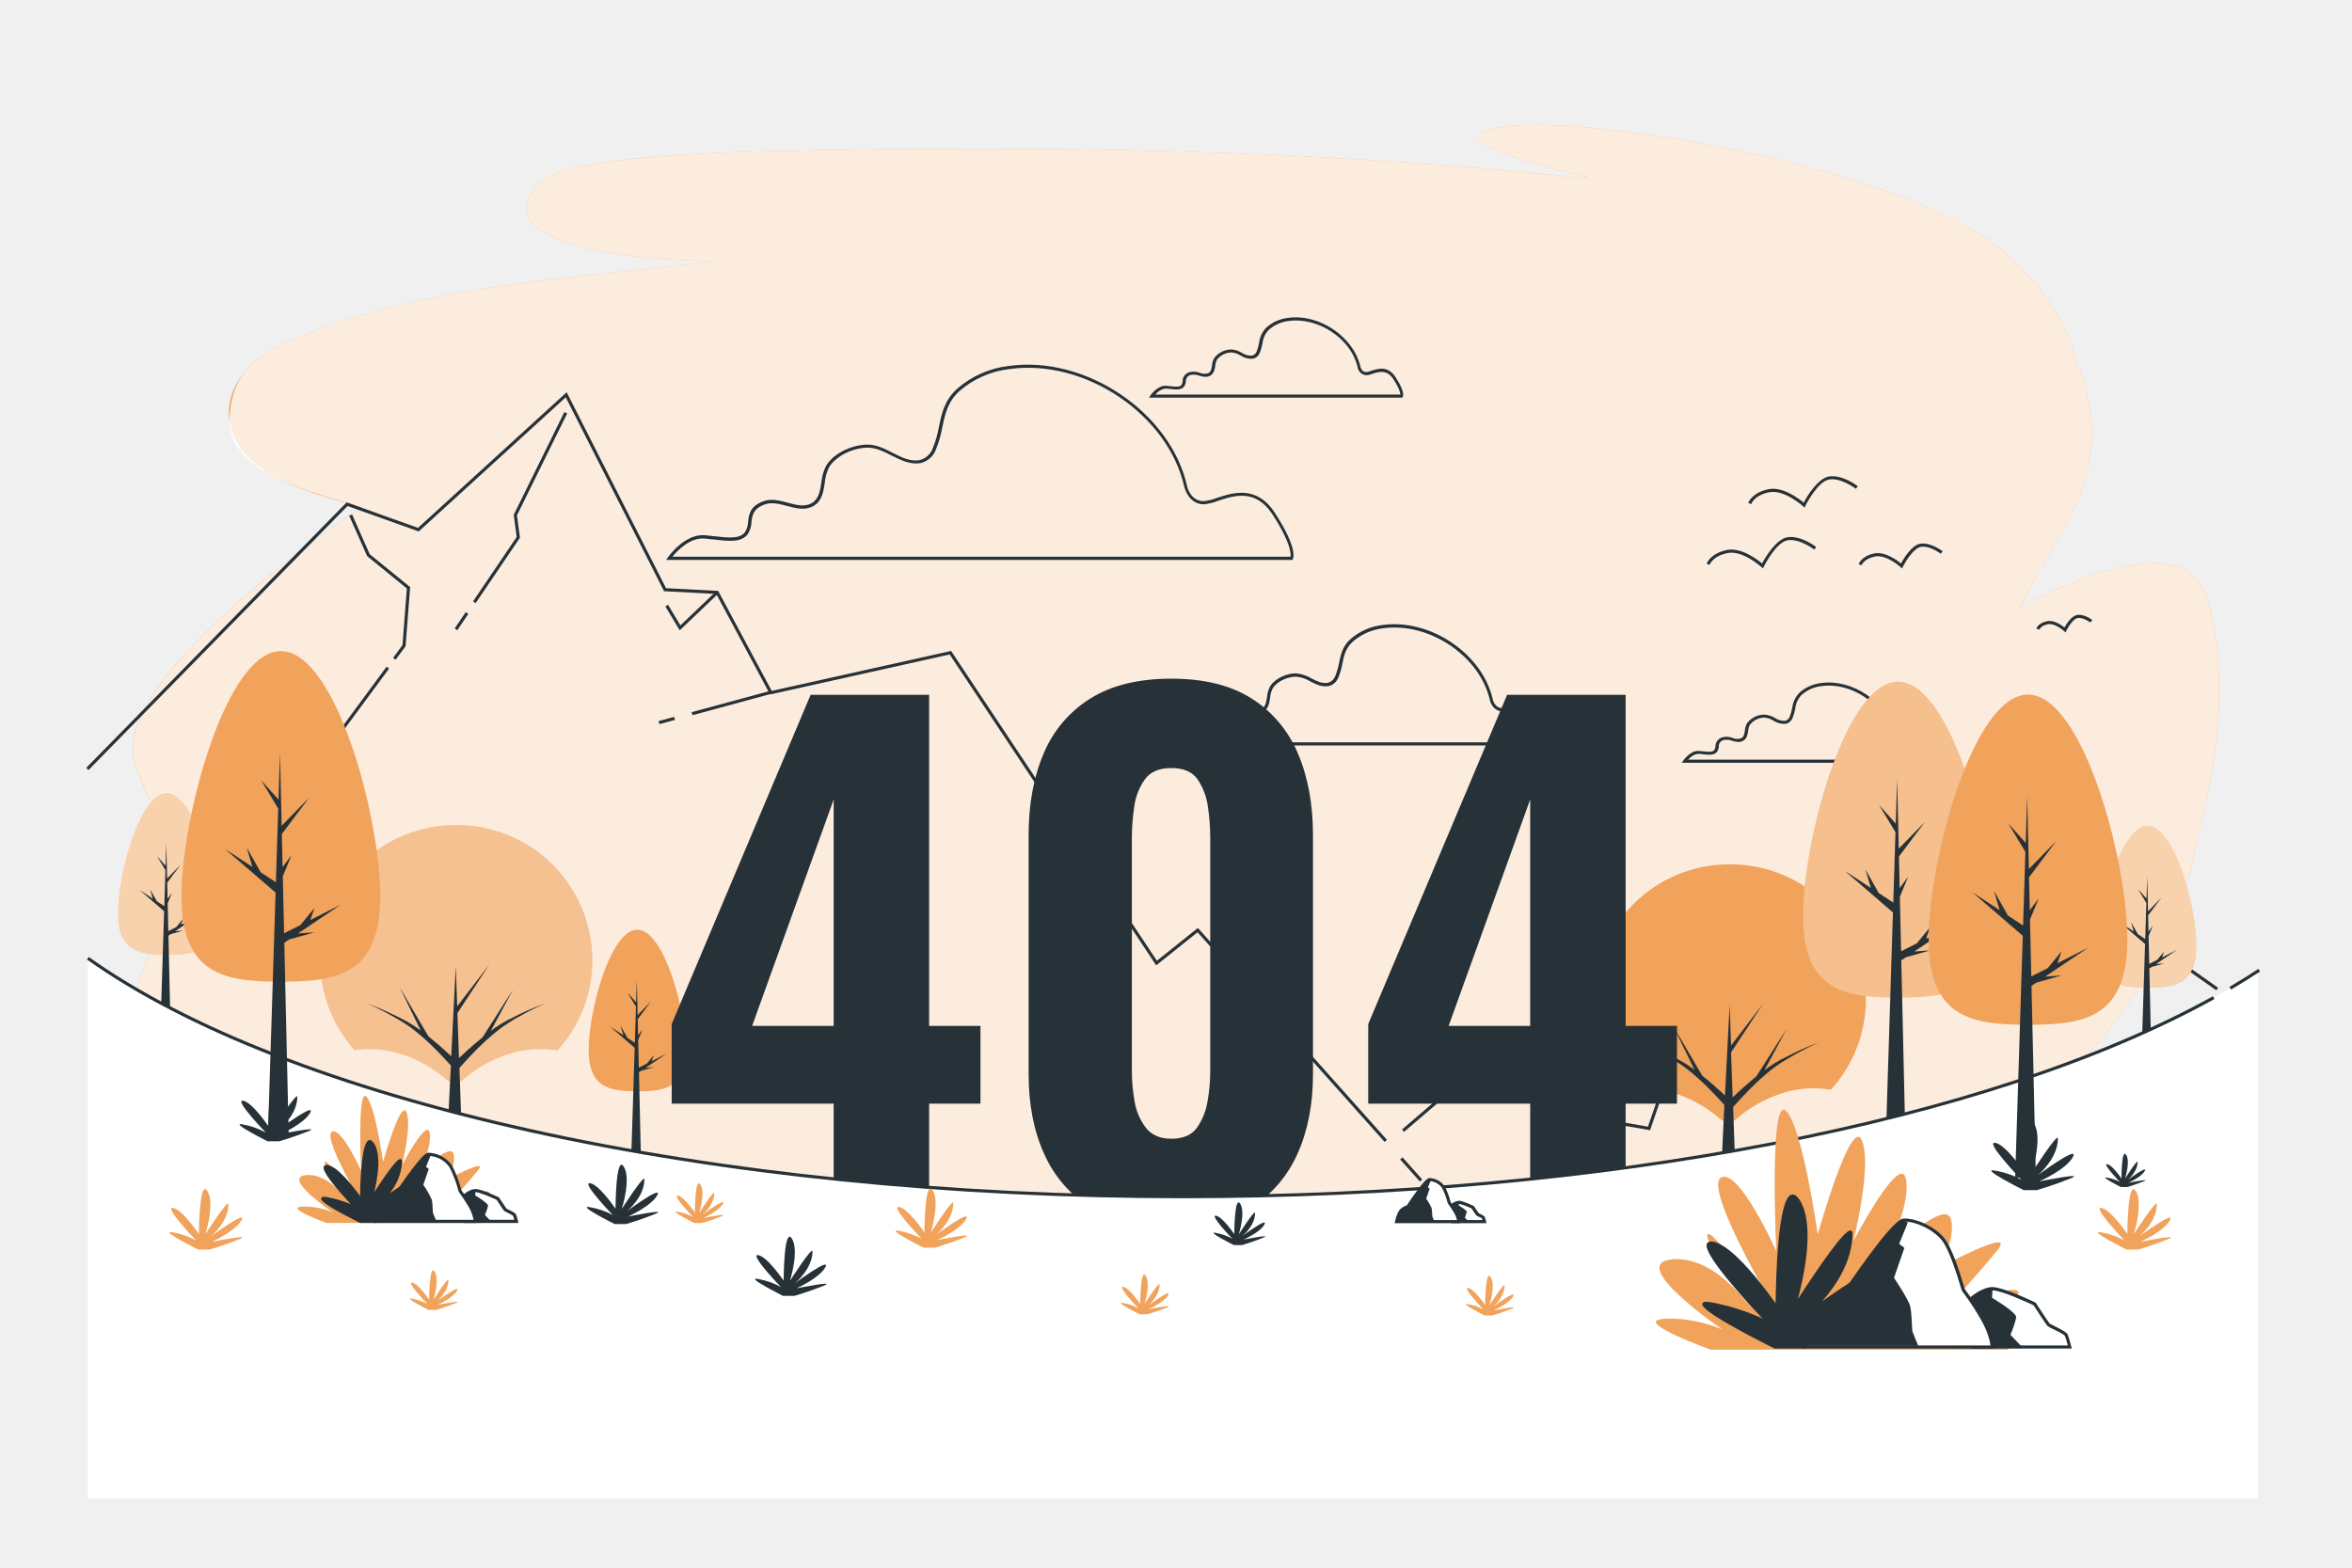
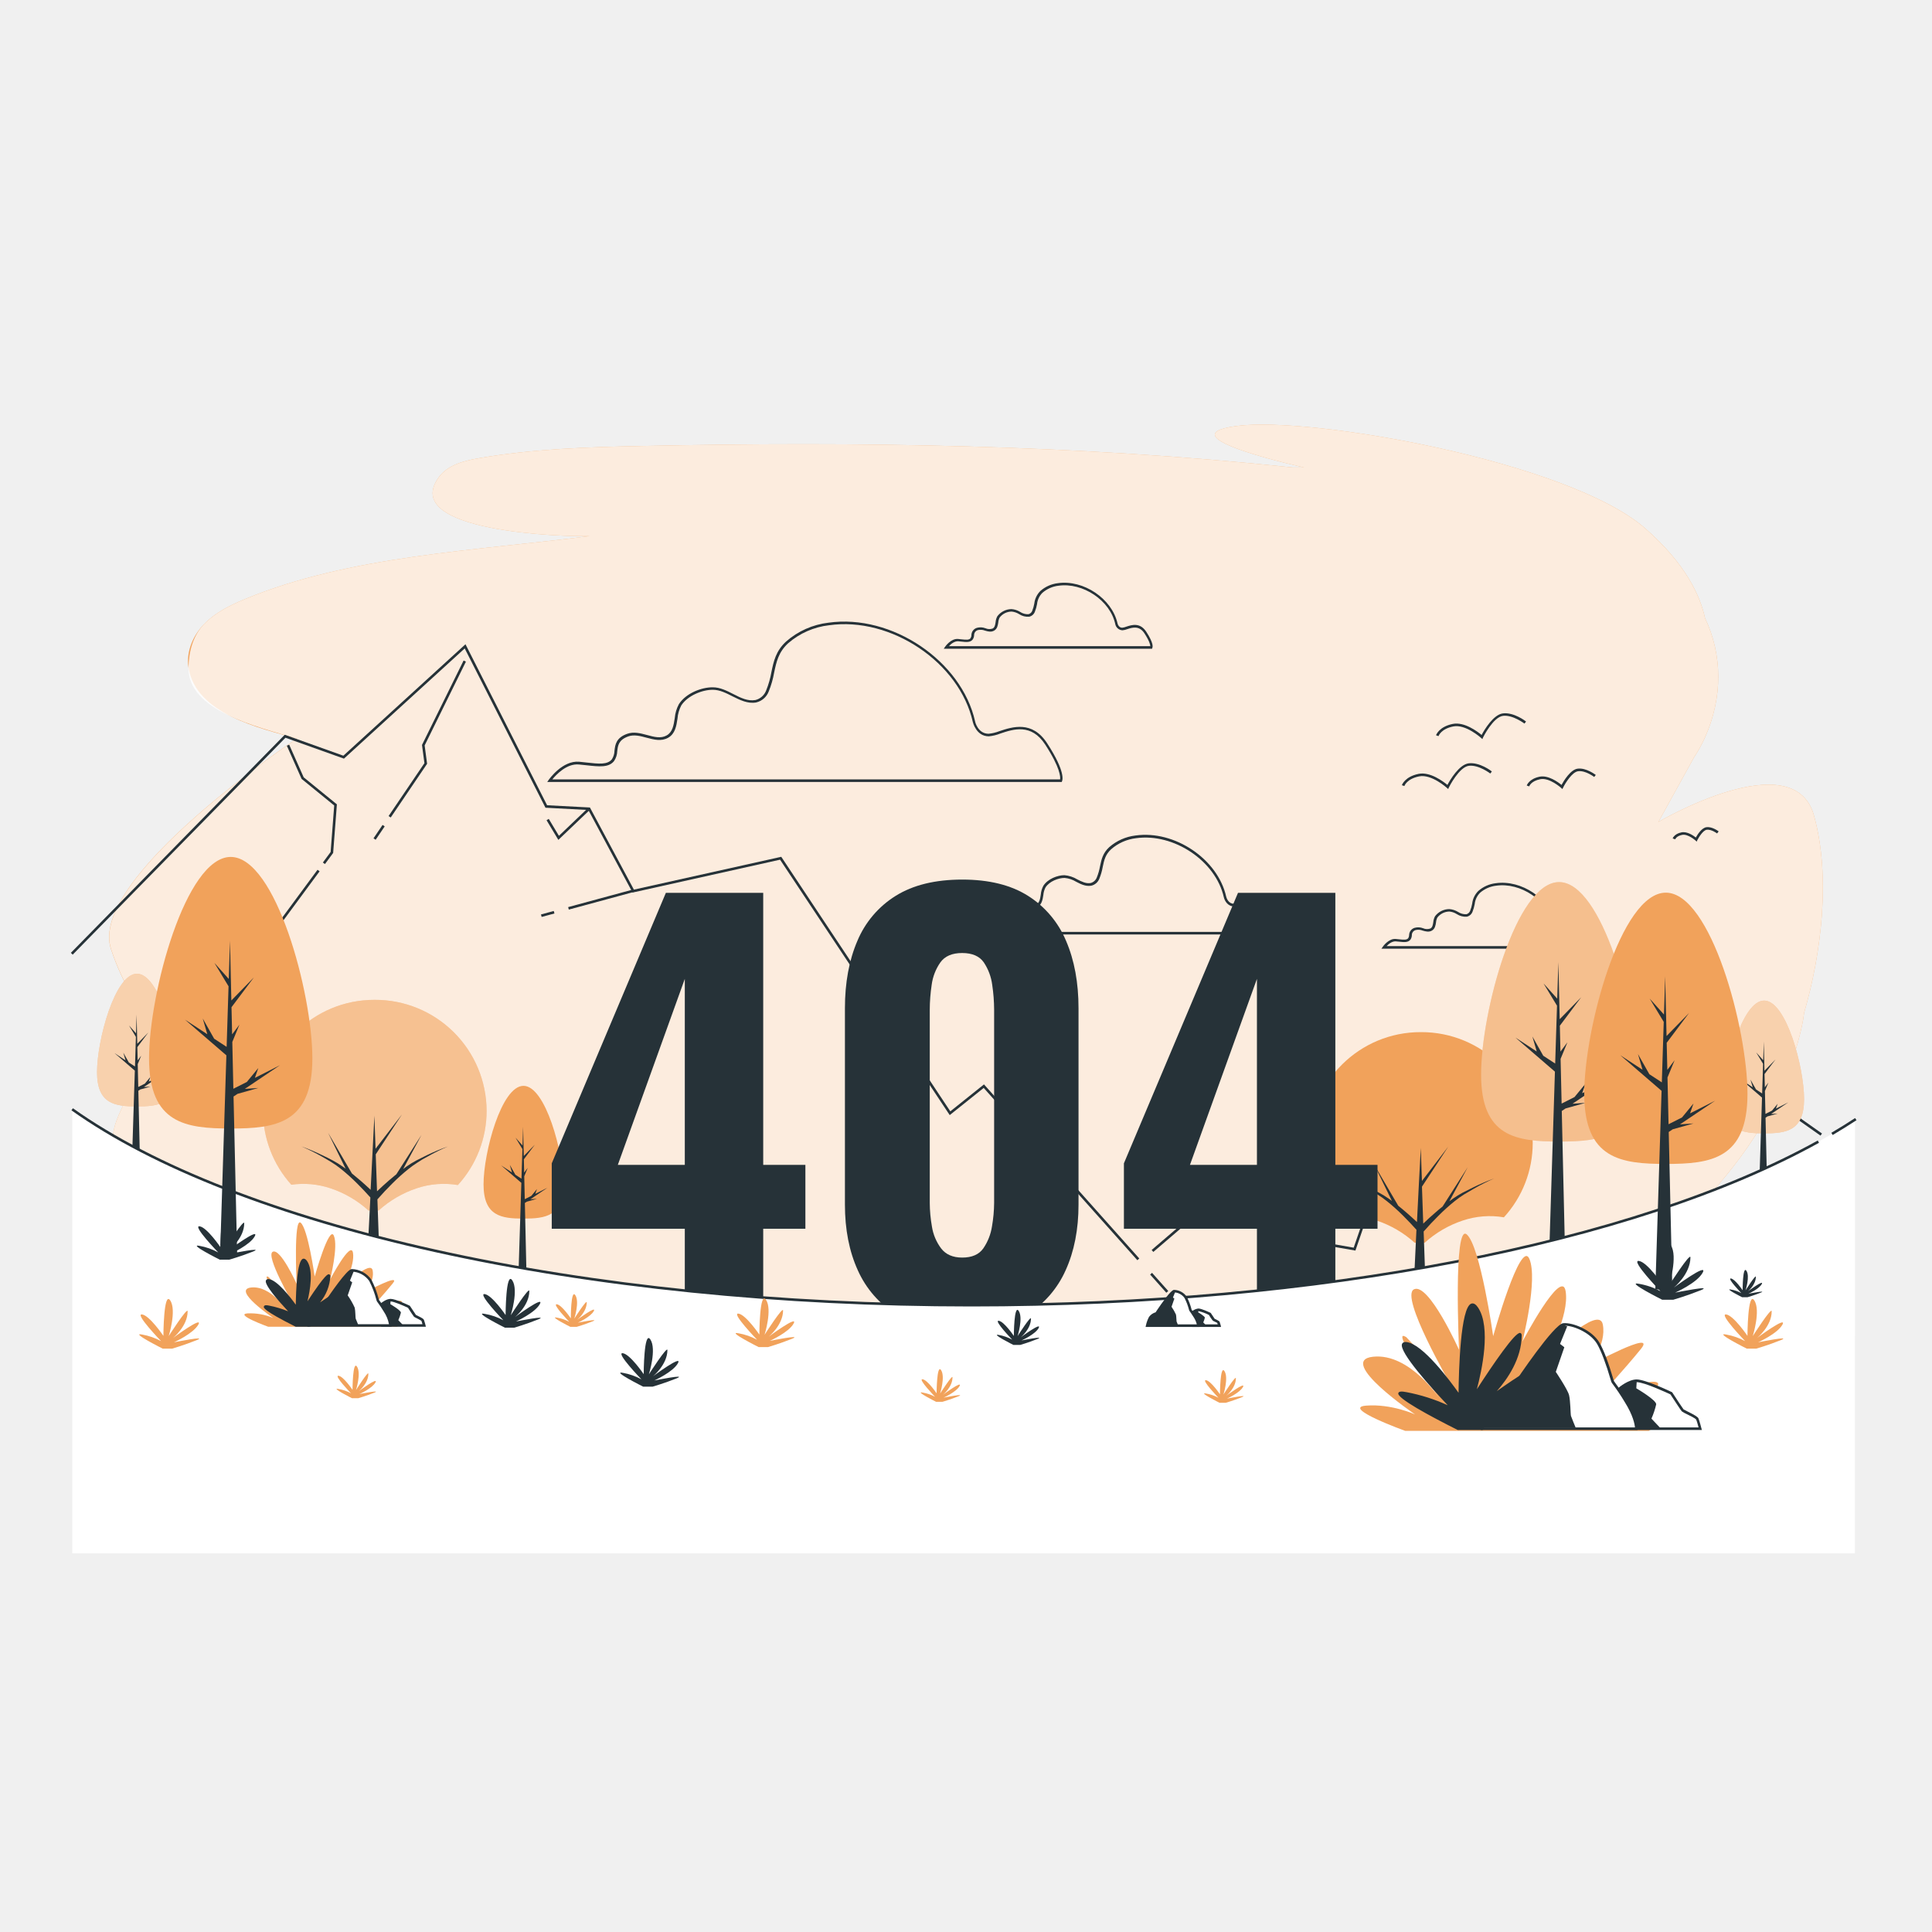
- <svg xmlns="http://www.w3.org/2000/svg" viewBox="0 0 750 500">
+ <svg xmlns="http://www.w3.org/2000/svg" viewBox="0 0 750 500" width="100" height="100">
  <g id="freepik--background-simple--inject-4">
    <path d="M704.18,191.6c-7.88-28.38-60.41,2.49-60.41,2.49l13.75-24.94a55.07,55.07,0,0,0,4.35-7.89c6.91-15.44,6.82-32,0-46.34C660,106.19,654.25,93.71,638.52,80,608.75,54.15,508.94,36.45,480,40.38s26.27,16.09,26.27,16.09l-4.37,0c-84.15-8.92-168.82-10.07-252.83-8.33-21.07.43-42.2,1.13-62.83,4.68-5.93,1-12.31,2.59-15.85,7.38C154.75,81.43,218.9,83.5,229,83.09c-44.07,5.73-93,7.49-134,24.52-5.71,2.37-11.38,5.19-15.69,9.58s-7.11,10.64-6.14,16.91C76,152.29,101,157.69,115.24,161.73c0,0-81.72,54.34-72.09,81.92a96.66,96.66,0,0,0,20.91,35.22A135.83,135.83,0,0,0,48,303.73c-2.61,5.34-6,12.65-3.11,18.8,14.88,31.32,240.61,138.86,421.49,108.16,48.05-8.15,95.91-21.63,138-45.47,41.92-23.73,84.64-62.93,95.2-112.35.35-1.63.6-3.21.78-4.75C707,245.35,710.78,215.34,704.18,191.6Z" style="fill:#F1A25B" />
    <path d="M704.18,191.6c-7.88-28.38-60.41,2.49-60.41,2.49l13.75-24.94a55.07,55.07,0,0,0,4.35-7.89c6.91-15.44,6.82-32,0-46.34C660,106.19,654.25,93.71,638.52,80,608.75,54.15,508.94,36.45,480,40.38s26.27,16.09,26.27,16.09l-4.37,0c-84.15-8.92-168.82-10.07-252.83-8.33-21.07.43-42.2,1.13-62.83,4.68-5.93,1-12.31,2.59-15.85,7.38C154.75,81.43,218.9,83.5,229,83.09c-44.07,5.73-93,7.49-134,24.52-5.71,2.37-11.38,5.19-15.69,9.58s-6,10.56-6.14,16.91c-.4,16.77,26.56,23,42.11,27.63,0,0-81.72,54.34-72.09,81.92a96.66,96.66,0,0,0,20.91,35.22A135.83,135.83,0,0,0,48,303.73c-2.61,5.34-6,12.65-3.11,18.8,14.88,31.32,240.61,138.86,421.49,108.16,48.05-8.15,95.91-21.63,138-45.47,41.92-23.73,84.64-62.93,95.2-112.35.35-1.63.6-3.21.78-4.75C707,245.35,710.78,215.34,704.18,191.6Z" style="fill:#fff;opacity:0.8" />
  </g>
  <g id="freepik--Birds--inject-4">
    <path d="M575.46,161.92l-.49-.45c-.06-.05-6-5.42-10.79-4.47s-5.71,3.64-5.75,3.76l-.95-.32c0-.14,1.18-3.35,6.5-4.42,4.51-.9,9.6,3,11.18,4.29,1-1.91,4.56-7.91,8.25-8.37,4.25-.53,8.85,3,9,3.16l-.61.79c-.05,0-4.49-3.44-8.31-3s-7.74,8.32-7.78,8.4Z" style="fill:#263238" />
    <path d="M562.19,181.31l-.49-.45c-.06-.05-6-5.43-10.79-4.47s-5.7,3.64-5.74,3.75l-.95-.32c0-.13,1.17-3.34,6.5-4.41,4.5-.9,9.59,3,11.17,4.29,1-1.91,4.56-7.92,8.25-8.38,4.26-.52,8.85,3,9,3.17l-.61.79s-4.48-3.45-8.3-3-7.74,8.32-7.78,8.4Z" style="fill:#263238" />
    <path d="M606.52,181.31l-.49-.45s-4.51-4.09-8.11-3.37-4.25,2.69-4.28,2.78l-.95-.32c0-.11.92-2.62,5-3.44,3.36-.67,7.16,2.1,8.49,3.2.87-1.59,3.52-6,6.3-6.32,3.28-.4,6.82,2.32,7,2.44l-.61.79s-3.36-2.6-6.24-2.23c-2.32.29-5,4.66-5.82,6.33Z" style="fill:#263238" />
    <path d="M658.67,201.72l-.49-.45s-2.91-2.62-5.17-2.17-2.66,1.66-2.68,1.71l-1-.32c0-.07.64-1.81,3.44-2.37,2.15-.43,4.54,1.2,5.55,2,.67-1.2,2.34-3.82,4.16-4,2.2-.29,4.6,1.55,4.7,1.63l-.61.79s-2.18-1.66-4-1.43c-1.45.18-3.15,3-3.69,4.06Z" style="fill:#263238" />
  </g>
  <g id="freepik--Clouds--inject-4">
    <path d="M412.17,178.57H212.43l.54-.78c.22-.32,5.39-7.67,11.9-7.08,1.07.1,2.09.21,3,.32,4.61.51,7.94.88,9.67-1.28a6.31,6.31,0,0,0,1-3.34c.29-2.33.61-5,4.91-6.54,2.55-.93,5.2-.22,7.76.47,2.74.74,5.33,1.44,7.61.14s2.69-3.91,3.11-6.67a14,14,0,0,1,1.61-5.45c2.75-4.27,8.75-6.55,13.05-6.55h.08c2.9,0,5.5,1.35,8,2.62,2.86,1.46,5.57,2.84,8.58,2.32a6,6,0,0,0,4.16-3.69,35,35,0,0,0,2.05-7.16c.88-4.21,1.71-8.19,5.72-11.88a30.32,30.32,0,0,1,16.42-7.29c24.56-3.48,51.69,14.79,56.94,38.35h0c0,.19,1.12,4.76,5.23,4.76a15.53,15.53,0,0,0,4.18-1c5.08-1.68,12.75-4.23,18.55,4.7,7.39,11.37,5.92,14.51,5.73,14.83Zm-197.77-1H411.52c.15-.89.15-4.42-5.77-13.53-5.38-8.27-12.33-6-17.4-4.29a16.21,16.21,0,0,1-4.49,1.09c-4.92,0-6.19-5.48-6.21-5.54h0c-5.14-23.09-31.74-41-55.82-37.58a29.35,29.35,0,0,0-15.89,7c-3.76,3.47-4.56,7.29-5.41,11.34a35.83,35.83,0,0,1-2.11,7.36,6.89,6.89,0,0,1-4.91,4.28c-3.34.57-6.32-1-9.21-2.42-2.4-1.22-4.89-2.49-7.55-2.51h-.08c-4.09,0-9.74,2.27-12.21,6.09A13.23,13.23,0,0,0,263,154c-.44,2.87-.9,5.84-3.61,7.38s-5.55.73-8.36,0c-2.41-.65-4.91-1.32-7.16-.5-3.72,1.35-4,3.47-4.25,5.72a7.25,7.25,0,0,1-1.25,3.85c-2.07,2.59-5.82,2.17-10.56,1.64-1-.11-2-.22-3-.31C220.05,171.27,215.9,175.72,214.4,177.57Z" style="fill:#263238" />
    <path d="M447.25,126.83H366.37l.54-.79c.09-.13,2.26-3.22,5-3l1.23.13c1.93.22,3.05.3,3.61-.4a2.2,2.2,0,0,0,.35-1.19,3,3,0,0,1,2.17-2.87,5.37,5.37,0,0,1,3.29.18,3.77,3.77,0,0,0,2.83.09c.79-.46.93-1.39,1.1-2.46a5.7,5.7,0,0,1,.69-2.31,7,7,0,0,1,5.48-2.76h0a7.49,7.49,0,0,1,3.34,1.08,5.33,5.33,0,0,0,3.26.9,2.13,2.13,0,0,0,1.45-1.3,14.3,14.3,0,0,0,.8-2.82,8.19,8.19,0,0,1,2.39-4.92,12.47,12.47,0,0,1,6.75-3c10-1.42,21,6,23.17,15.62h0c0,.07.41,1.67,1.81,1.67a6.14,6.14,0,0,0,1.58-.4c2.13-.7,5.33-1.77,7.79,2,2.93,4.51,2.5,5.94,2.3,6.27Zm-78.86-1h78.15c0-.53-.33-2-2.29-5s-4.58-2.28-6.63-1.6a6.68,6.68,0,0,1-1.9.45,3,3,0,0,1-2.79-2.47c-2-9.11-12.55-16.18-22.05-14.83a11.54,11.54,0,0,0-6.22,2.75,7.14,7.14,0,0,0-2.08,4.39,15.17,15.17,0,0,1-.86,3,3.08,3.08,0,0,1-2.2,1.89,6.12,6.12,0,0,1-3.88-1,6.83,6.83,0,0,0-2.9-1,5.89,5.89,0,0,0-4.67,2.3,5,5,0,0,0-.54,1.92c-.18,1.16-.39,2.48-1.6,3.17s-2.39.34-3.58,0a4.61,4.61,0,0,0-2.69-.21,2,2,0,0,0-1.51,2,3.09,3.09,0,0,1-.57,1.69c-.93,1.17-2.51,1-4.5.77l-1.21-.12C370.44,123.93,369.13,125,368.39,125.83Z" style="fill:#263238" />
    <path d="M617.15,243.28H536.27l.55-.78c.09-.13,2.26-3.23,5-3l1.23.13c1.93.21,3,.3,3.61-.4a2.29,2.29,0,0,0,.36-1.19,3,3,0,0,1,2.16-2.87,5.29,5.29,0,0,1,3.29.18,3.72,3.72,0,0,0,2.83.08c.79-.45.93-1.38,1.1-2.46a5.81,5.81,0,0,1,.69-2.3,7,7,0,0,1,5.52-2.76A7.57,7.57,0,0,1,566,229a5.38,5.38,0,0,0,3.26.9,2.12,2.12,0,0,0,1.44-1.3,13.82,13.82,0,0,0,.8-2.82,8.19,8.19,0,0,1,2.39-4.92,12.4,12.4,0,0,1,6.75-3c10-1.42,21,6,23.17,15.61,0,.08.41,1.68,1.81,1.68a6.48,6.48,0,0,0,1.58-.4c2.13-.71,5.34-1.77,7.79,2,2.93,4.5,2.5,5.94,2.31,6.27Zm-78.86-1h78.15c0-.52-.33-1.95-2.29-5s-4.58-2.28-6.63-1.6a6.68,6.68,0,0,1-1.9.45,3,3,0,0,1-2.78-2.46h0c-2-9.12-12.54-16.2-22.06-14.84a11.46,11.46,0,0,0-6.22,2.74,7.24,7.24,0,0,0-2.08,4.39,15,15,0,0,1-.86,3,3.08,3.08,0,0,1-2.19,1.9,6.27,6.27,0,0,1-3.89-1,6.53,6.53,0,0,0-2.9-1h0a6,6,0,0,0-4.64,2.3,5,5,0,0,0-.54,1.92c-.18,1.16-.39,2.48-1.59,3.17s-2.4.34-3.59,0a4.52,4.52,0,0,0-2.69-.21,2,2,0,0,0-1.51,2.05,3.21,3.21,0,0,1-.56,1.69c-.94,1.17-2.52,1-4.51.77-.38,0-.79-.09-1.21-.12C540.34,240.39,539,241.49,538.29,242.28Z" style="fill:#263238" />
    <path d="M496.6,237.76H373.38l.55-.78c.13-.2,3.36-4.81,7.48-4.43l1.88.19c2.77.31,4.78.54,5.77-.71a3.78,3.78,0,0,0,.6-2,4.26,4.26,0,0,1,3.14-4.17c1.62-.59,3.28-.15,4.88.28s3.2.87,4.53.1,1.57-2.31,1.82-3.95a8.78,8.78,0,0,1,1-3.43c1.72-2.68,5.49-4.11,8.18-4.11h0a11.5,11.5,0,0,1,5,1.63c1.74.88,3.37,1.71,5.16,1.41a3.5,3.5,0,0,0,2.41-2.16,21.85,21.85,0,0,0,1.25-4.36c.55-2.62,1.06-5.09,3.57-7.4a18.84,18.84,0,0,1,10.2-4.53c15.17-2.15,31.95,9.14,35.2,23.71h0c.06.28.72,2.78,3,2.78a9.38,9.38,0,0,0,2.51-.63c3.18-1.05,8-2.65,11.62,3,4.52,6.94,3.73,9,3.53,9.32Zm-121.23-1H495.93c0-.67-.2-2.87-3.55-8-3.22-5-7.24-3.63-10.46-2.56a10.2,10.2,0,0,1-2.83.68c-2.49,0-3.69-2.23-4-3.55h0c-3.14-14.09-19.38-25-34.08-22.94a17.78,17.78,0,0,0-9.66,4.28c-2.27,2.08-2.74,4.3-3.27,6.86a22.45,22.45,0,0,1-1.31,4.56,4.42,4.42,0,0,1-3.16,2.74c-2.12.36-4-.58-5.78-1.5a10.54,10.54,0,0,0-4.56-1.52c-2.47,0-5.89,1.34-7.38,3.65a7.81,7.81,0,0,0-.87,3c-.28,1.81-.57,3.68-2.31,4.67s-3.52.48-5.29,0c-1.52-.41-2.95-.8-4.28-.31-2.18.79-2.32,2-2.49,3.35a4.54,4.54,0,0,1-.81,2.47c-1.34,1.67-3.69,1.41-6.66,1.08l-1.86-.2C378.74,233.3,376.44,235.53,375.37,236.76Z" style="fill:#263238" />
  </g>
  <g id="freepik--Mountains--inject-4">
    <path d="M504.27,390.9s-7.29-7.55-5.25-7.33,5.88,5.88,5.88,5.88.05-12.45,1.87-9.73-.41,9.78-.41,9.78,5.2-8.11,5.19-6.79c0,4.1-4,7.31-4,7.31s8.33-6.17,7-3.67-6.69,4.87-6.69,4.87,9.6-1.94,6.19-.57-6.65,2.3-6.65,2.3h-2.66s-9.06-4.55-5.65-3.87A16.85,16.85,0,0,1,504.27,390.9Z" style="fill:#263238" />
    <path d="M600.56,367.26s-5.68-5.88-4.08-5.7,4.57,4.57,4.57,4.57,0-9.69,1.46-7.57-.33,7.61-.33,7.61,4.05-6.31,4-5.28c0,3.19-3.12,5.69-3.12,5.69s6.48-4.81,5.42-2.86-5.2,3.79-5.2,3.79,7.47-1.51,4.81-.45-5.18,1.79-5.18,1.79h-2.06s-7.06-3.54-4.4-3A13.31,13.31,0,0,1,600.56,367.26Z" style="fill:#263238" />
    <path d="M690,346.17s-5.67-5.88-4.08-5.7,4.57,4.57,4.57,4.57,0-9.69,1.46-7.57-.32,7.61-.32,7.61,4-6.31,4-5.28c0,3.19-3.12,5.69-3.12,5.69s6.48-4.8,5.42-2.86-5.21,3.79-5.21,3.79,7.47-1.51,4.82-.45-5.18,1.79-5.18,1.79h-2.07s-7-3.54-4.4-3A13.17,13.17,0,0,1,690,346.17Z" style="fill:#263238" />
    <path d="M576,394.34s-6.78-7-4.87-6.81,5.46,5.46,5.46,5.46,0-11.57,1.74-9S578,393,578,393s4.84-7.54,4.83-6.31c0,3.81-3.73,6.79-3.73,6.79s7.74-5.73,6.47-3.41-6.21,4.53-6.21,4.53,8.92-1.8,5.75-.53-6.19,2.13-6.19,2.13h-2.46s-8.43-4.22-5.26-3.59A15.93,15.93,0,0,1,576,394.34Z" style="fill:#F1A25B" />
    <polygon points="441.52 364.21 381.87 297.33 368.68 307.88 302.82 208.73 245.56 221.49 228.4 189.44 211.75 188.56 180.4 126.72 133.52 169.5 110.81 161.39 28.22 245.59 27.51 244.89 110.54 160.23 133.29 168.36 180.7 125.1 212.38 187.59 229.01 188.47 246.08 220.35 303.28 207.61 303.47 207.89 368.91 306.42 381.98 295.96 442.27 363.54 441.52 364.21" style="fill:#263238" />
    <rect x="449.49" y="368.24" width="1" height="9.45" transform="translate(-134.08 394.16) rotate(-41.73)" style="fill:#263238" />
    <rect x="210.04" y="229.31" width="5.14" height="1" transform="translate(-52.75 63.68) rotate(-15.18)" style="fill:#263238" />
    <rect x="220.22" y="223.74" width="25.93" height="1" transform="translate(-50.57 68.87) rotate(-15.18)" style="fill:#263238" />
    <polygon points="151.68 192.35 150.85 191.79 164.76 171.26 163.82 164.2 163.88 164.06 179.97 131.41 180.87 131.85 164.85 164.37 165.8 171.5 151.68 192.35" style="fill:#263238" />
    <rect x="144.03" y="197.63" width="6.27" height="1" transform="translate(-99.4 208.94) rotate(-55.91)" style="fill:#263238" />
    <rect x="93.14" y="227.87" width="38.3" height="1" transform="translate(-138.14 183.13) rotate(-53.58)" style="fill:#263238" />
    <polygon points="126.15 210.42 125.34 209.83 128.35 205.75 129.74 187.69 117.08 177.37 111.35 164.49 112.26 164.08 117.89 176.75 130.78 187.25 129.33 206.11 126.15 210.42" style="fill:#263238" />
    <polygon points="216.75 201.04 212.17 193.41 213.03 192.89 216.97 199.46 228.36 188.59 229.05 189.31 216.75 201.04" style="fill:#263238" />
    <polygon points="447.72 361 447.07 360.24 464.51 345.29 498.93 352.67 552.36 277.87 552.71 277.99 586.86 289.38 614.87 249.84 615.28 250.12 707.3 315.03 706.72 315.85 615.11 251.23 587.25 290.56 552.74 279.06 499.37 353.79 464.78 346.38 447.72 361" style="fill:#263238" />
    <polygon points="604.4 299.32 590.95 293.44 591.35 292.52 603.7 297.92 614.5 250.42 615.48 250.64 604.4 299.32" style="fill:#263238" />
    <polygon points="526.17 360.47 507.2 357.18 507.37 356.19 525.5 359.34 552.37 281.13 553.32 281.45 526.17 360.47" style="fill:#263238" />
  </g>
  <g id="freepik--trees-2--inject-4">
    <path d="M551.6,275.67a43.21,43.21,0,0,0-43.36,43.06,42.74,42.74,0,0,0,11,28.7,33.11,33.11,0,0,1,15.19,1.39,41.56,41.56,0,0,1,14.74,8.61h3.89a41.65,41.65,0,0,1,14.75-8.61,32.88,32.88,0,0,1,16-1.26A42.75,42.75,0,0,0,595,318.73,43.22,43.22,0,0,0,551.6,275.67Z" style="fill:#F1A25B" />
    <path d="M571.78,336q-2,1-4,2a39.3,39.3,0,0,0-3.79,2.34c-.45.31-.89.64-1.34,1l7.11-13.23-9.75,15.26c-1,.8-2,1.61-2.91,2.44q-2.35,2-4.6,4.2l-.5-14.35,10.2-15.53L552,333.45l-.45-12.84L550.79,335h0l-.73,14.4c-1.31-1.23-2.63-2.43-4-3.61-1.07-.93-2.16-1.85-3.27-2.73l-9.22-15.75,6.77,13.89c-.39-.28-.77-.57-1.17-.84a39.3,39.3,0,0,0-3.79-2.34c-1.3-.69-2.63-1.36-4-2a82.23,82.23,0,0,0-8.2-3.47,80.82,80.82,0,0,1,7.9,4q1.92,1.08,3.78,2.22a36.51,36.51,0,0,1,3.51,2.5,75.28,75.28,0,0,1,6.37,5.72c1.76,1.75,3.48,3.57,5.12,5.4L549,370.61h4.27l-.61-17.54c1.83-2.1,3.78-4.16,5.78-6.15a75.28,75.28,0,0,1,6.37-5.72,36.51,36.51,0,0,1,3.51-2.5q1.86-1.14,3.78-2.22a81,81,0,0,1,7.91-4A81.41,81.41,0,0,0,571.78,336Z" style="fill:#263238" />
    <path d="M218.71,334.76c0,12.37-6.94,13.3-15.5,13.3s-15.5-.93-15.5-13.3,6.94-38.24,15.5-38.24S218.71,322.38,218.71,334.76Z" style="fill:#F1A25B" />
    <polygon points="208.45 340.37 205.89 340.55 212.56 336.05 207.8 338.46 208.45 336.57 206.27 339.23 203.71 340.52 203.51 331.64 204.87 328.35 203.48 330.2 203.36 325.05 207.61 319.38 203.33 323.76 203.07 312.42 202.84 319.68 200.12 316.64 202.8 321.07 202.44 332.57 200.06 331.02 197.9 327.19 198.77 330.17 194.53 327.4 202.39 334.18 201.2 371.91 204.43 371.91 203.75 341.99 204.5 341.49 208.45 340.37" style="fill:#263238" />
    <path d="M635.52,292.15c0,24.17-13.56,26-30.28,26s-30.28-1.83-30.28-26,13.55-74.72,30.28-74.72S635.52,268,635.52,292.15Z" style="fill:#F1A25B" />
    <path d="M635.52,292.15c0,24.17-13.56,26-30.28,26s-30.28-1.83-30.28-26,13.55-74.72,30.28-74.72S635.52,268,635.52,292.15Z" style="fill:#fff;opacity:0.31" />
    <polygon points="615.48 303.12 610.47 303.46 623.51 294.67 614.2 299.38 615.48 295.7 611.22 300.88 606.22 303.41 605.82 286.05 608.47 279.62 605.76 283.24 605.53 273.17 613.83 262.11 605.47 270.66 604.96 248.5 604.52 262.69 599.19 256.75 604.43 265.41 603.72 287.87 599.09 284.84 594.87 277.36 596.56 283.19 588.27 277.77 603.62 291.01 601.3 364.74 607.62 364.74 606.28 306.28 607.75 305.3 615.48 303.12" style="fill:#263238" />
    <path d="M700.34,301.66c0,12.38-6.94,13.31-15.5,13.31s-15.5-.93-15.5-13.31,6.94-38.23,15.5-38.23S700.34,289.29,700.34,301.66Z" style="fill:#F1A25B" />
    <path d="M700.34,301.66c0,12.38-6.94,13.31-15.5,13.31s-15.5-.93-15.5-13.31,6.94-38.23,15.5-38.23S700.34,289.29,700.34,301.66Z" style="fill:#fff;opacity:0.5" />
    <polygon points="690.08 307.28 687.52 307.45 694.19 302.95 689.42 305.36 690.08 303.48 687.9 306.13 685.34 307.43 685.14 298.54 686.49 295.25 685.11 297.1 684.99 291.95 689.24 286.29 684.96 290.67 684.7 279.33 684.47 286.58 681.75 283.55 684.43 287.98 684.06 299.48 681.69 297.92 679.53 294.09 680.4 297.08 676.16 294.3 684.01 301.08 682.82 338.81 686.06 338.81 685.38 308.9 686.12 308.39 690.08 307.28" style="fill:#263238" />
    <path d="M68.67,291.2c0,12.37-6.94,13.31-15.5,13.31s-15.5-.94-15.5-13.31S44.61,253,53.17,253,68.67,278.83,68.67,291.2Z" style="fill:#F1A25B" />
    <path d="M68.67,291.2c0,12.37-6.94,13.31-15.5,13.31s-15.5-.94-15.5-13.31S44.61,253,53.17,253,68.67,278.83,68.67,291.2Z" style="fill:#fff;opacity:0.5" />
    <polygon points="58.41 296.81 55.85 296.99 62.52 292.49 57.75 294.9 58.41 293.02 56.23 295.67 53.67 296.96 53.47 288.08 54.82 284.79 53.44 286.64 53.32 281.49 57.56 275.83 53.29 280.2 53.03 268.87 52.8 276.12 50.08 273.08 52.76 277.52 52.4 289.01 50.02 287.46 47.86 283.63 48.73 286.62 44.49 283.84 52.34 290.62 51.15 328.35 54.39 328.35 53.71 298.43 54.45 297.93 58.41 296.81" style="fill:#263238" />
    <path d="M145.46,263.14A43.21,43.21,0,0,0,102.1,306.2a42.77,42.77,0,0,0,11,28.71,33.07,33.07,0,0,1,15.19,1.38,41.56,41.56,0,0,1,14.74,8.61H147a41.65,41.65,0,0,1,14.75-8.61,33.13,33.13,0,0,1,16-1.26,42.74,42.74,0,0,0,11.15-28.83A43.22,43.22,0,0,0,145.46,263.14Z" style="fill:#F1A25B" />
    <path d="M145.46,263.14A43.21,43.21,0,0,0,102.1,306.2a42.77,42.77,0,0,0,11,28.71,33.07,33.07,0,0,1,15.19,1.38,41.56,41.56,0,0,1,14.74,8.61H147a41.65,41.65,0,0,1,14.75-8.61,33.13,33.13,0,0,1,16-1.26,42.74,42.74,0,0,0,11.15-28.83A43.22,43.22,0,0,0,145.46,263.14Z" style="fill:#fff;opacity:0.33" />
    <path d="M165.64,323.48q-2,1-4,2a37.33,37.33,0,0,0-3.79,2.33l-1.34,1,7.11-13.24-9.75,15.27q-1.49,1.19-2.91,2.43c-1.57,1.37-3.1,2.76-4.6,4.2l-.5-14.35,10.2-15.53-10.27,13.36-.45-12.85-.73,14.37h0l-.73,14.41c-1.31-1.24-2.63-2.44-4-3.62q-1.6-1.39-3.27-2.73l-9.22-15.75,6.77,13.9c-.39-.29-.77-.57-1.17-.85a37.33,37.33,0,0,0-3.79-2.33c-1.3-.7-2.63-1.37-4-2a82.23,82.23,0,0,0-8.2-3.47A78.57,78.57,0,0,1,125,324q1.92,1.08,3.78,2.23a36.42,36.42,0,0,1,3.51,2.49,77,77,0,0,1,6.37,5.72c1.76,1.75,3.48,3.57,5.12,5.41l-.93,18.28h4.27l-.61-17.54c1.83-2.1,3.78-4.16,5.78-6.15a77,77,0,0,1,6.37-5.72,36.42,36.42,0,0,1,3.51-2.49Q164,325,165.94,324a78.73,78.73,0,0,1,7.91-3.94A81.41,81.41,0,0,0,165.64,323.48Z" style="fill:#263238" />
  </g>
  <g id="freepik--Number--inject-4">
    <path d="M265.84,391.65V352H214.19v-25.4l44.3-105h37.79V327.2h16.37V352H296.28v39.68Zm-26-64.45h26V255Z" style="fill:#263238" />
    <path d="M373.53,391.74q-15.33,0-25.4-6.3A39.14,39.14,0,0,1,333,368.12q-5-11-5-25.5V266.41q0-14.9,4.82-26.13a37.69,37.69,0,0,1,14.91-17.53q10.08-6.3,25.82-6.3,15.54,0,25.51,6.3a38,38,0,0,1,14.8,17.53q4.82,11.22,4.82,26.13v76.21q0,14.47-5,25.5a39.14,39.14,0,0,1-15.12,17.32Q388.43,391.74,373.53,391.74Zm0-28.55q5.67,0,8.19-3.57a20.6,20.6,0,0,0,3.36-8.5,55.72,55.72,0,0,0,.84-9.13V267a67,67,0,0,0-.74-9.66,20.4,20.4,0,0,0-3.25-8.71q-2.52-3.66-8.4-3.67t-8.5,3.67a19.64,19.64,0,0,0-3.36,8.71,67,67,0,0,0-.74,9.66V342a54.64,54.64,0,0,0,.84,9.13,19,19,0,0,0,3.57,8.5Q368.07,363.19,373.53,363.19Z" style="fill:#263238" />
    <path d="M487.94,391.65V352H436.3v-25.4l44.29-105h37.79V327.2h16.37V352H518.38v39.68Zm-26-64.45h26V255Z" style="fill:#263238" />
  </g>
  <g id="freepik--Floor--inject-4">
    <path d="M720.11,309.64c-65.38,42.86-194.5,72-343.1,72-153.16,0-285.63-31-348.94-76V478h692Z" style="fill:#fff" />
    <path d="M377,382.17c-74.05,0-146.07-7.31-208.27-21.14-60.58-13.46-109.32-32.47-141-55l.58-.81c31.53,22.42,80.14,41.37,140.6,54.81C231.09,373.87,303,381.17,377,381.17c134.14,0,257-23.71,328.65-63.42l.49.88C634.36,358.41,511.32,382.17,377,382.17Z" style="fill:#263238" />
    <path d="M711.44,315.61l-.51-.86c3.18-1.87,6.28-3.8,9.21-5.72l.55.83C717.74,311.8,714.63,313.73,711.44,315.61Z" style="fill:#263238" />
  </g>
  <g id="freepik--trees-1--inject-4">
    <path d="M678.37,299.65c0,25.28-14.18,27.19-31.66,27.19S615,324.93,615,299.65s14.18-78.12,31.67-78.12S678.37,274.37,678.37,299.65Z" style="fill:#F1A25B" />
    <polygon points="657.41 311.12 652.17 311.48 665.82 302.29 656.07 307.21 657.41 303.37 652.96 308.79 647.73 311.43 647.32 293.27 650.09 286.56 647.25 290.33 647.01 279.81 655.69 268.24 646.95 277.18 646.42 254.01 645.95 268.84 640.39 262.63 645.86 271.69 645.12 295.18 640.28 292.01 635.86 284.19 637.63 290.28 628.97 284.62 645.02 298.46 642.59 375.56 649.2 375.56 647.8 314.43 649.33 313.4 657.41 311.12" style="fill:#263238" />
    <path d="M644.57,376.24s-11.68-12.11-8.4-11.75,9.41,9.42,9.41,9.42.09-20,3-15.59-.67,15.68-.67,15.68,8.33-13,8.32-10.88c-.06,6.57-6.43,11.71-6.43,11.71S663.16,364.94,661,369s-10.72,7.8-10.72,7.8,15.39-3.11,9.92-.92-10.67,3.69-10.67,3.69h-4.25s-14.53-7.29-9.06-6.2A26.87,26.87,0,0,1,644.57,376.24Z" style="fill:#263238" />
    <path d="M84.73,361.2s-10.11-10.47-7.28-10.15,8.15,8.14,8.15,8.14.07-17.26,2.6-13.48-.58,13.55-.58,13.55,7.21-11.24,7.19-9.41c0,5.69-5.55,10.13-5.55,10.13s11.54-8.55,9.65-5.08-9.27,6.74-9.27,6.74,13.31-2.68,8.58-.79S89,364,89,364H85.31s-12.56-6.3-7.84-5.36A23.76,23.76,0,0,1,84.73,361.2Z" style="fill:#263238" />
    <path d="M121.26,285.87c0,25.31-14.19,27.22-31.7,27.22s-31.7-1.91-31.7-27.22,14.2-78.21,31.7-78.21S121.26,260.56,121.26,285.87Z" style="fill:#F1A25B" />
    <polygon points="100.28 297.35 95.04 297.71 108.69 288.51 98.94 293.44 100.28 289.59 95.82 295.02 90.59 297.66 90.18 279.49 92.95 272.76 90.11 276.54 89.87 266 98.56 254.42 89.81 263.38 89.28 240.18 88.81 255.03 83.24 248.81 88.72 257.88 87.98 281.39 83.13 278.22 78.71 270.39 80.48 276.49 71.8 270.82 87.88 284.68 85.44 361.86 92.06 361.86 90.66 300.67 92.19 299.64 100.28 297.35" style="fill:#263238" />
  </g>
  <g id="freepik--Plants--inject-4">
    <path d="M195.39,387.51s-10.11-10.47-7.27-10.15,8.15,8.14,8.15,8.14.07-17.26,2.59-13.48-.58,13.55-.58,13.55,7.21-11.24,7.2-9.41c0,5.69-5.56,10.13-5.56,10.13s11.55-8.55,9.66-5.08S200.3,388,200.3,388s13.31-2.68,8.58-.79-9.23,3.19-9.23,3.19H196s-12.57-6.3-7.84-5.36A23.61,23.61,0,0,1,195.39,387.51Z" style="fill:#263238" />
    <path d="M249,410.46s-10.11-10.47-7.27-10.15,8.15,8.14,8.15,8.14.07-17.26,2.59-13.48-.58,13.55-.58,13.55,7.21-11.24,7.2-9.4c-.05,5.68-5.56,10.12-5.56,10.12s11.55-8.55,9.66-5.08S254,410.9,254,410.9s13.31-2.68,8.58-.79-9.23,3.19-9.23,3.19h-3.67s-12.57-6.3-7.84-5.36A23.61,23.61,0,0,1,249,410.46Z" style="fill:#263238" />
    <path d="M392.94,395.05s-7.29-7.55-5.24-7.32,5.87,5.87,5.87,5.87.06-12.45,1.88-9.72-.42,9.78-.42,9.78,5.2-8.12,5.19-6.79c0,4.1-4,7.3-4,7.3s8.33-6.17,7-3.66-6.69,4.86-6.69,4.86,9.6-1.94,6.18-.57-6.65,2.3-6.65,2.3h-2.65s-9.07-4.55-5.66-3.87A17.18,17.18,0,0,1,392.94,395.05Z" style="fill:#263238" />
    <path d="M676,377s-5.67-5.88-4.08-5.7,4.57,4.57,4.57,4.57,0-9.69,1.46-7.57-.33,7.61-.33,7.61,4-6.31,4-5.28c0,3.19-3.12,5.68-3.12,5.68s6.48-4.8,5.42-2.85-5.2,3.78-5.2,3.78,7.47-1.5,4.81-.44-5.18,1.79-5.18,1.79H676.3s-7.06-3.54-4.4-3A13.13,13.13,0,0,1,676,377Z" style="fill:#263238" />
    <path d="M293.9,395.09s-10.11-10.47-7.27-10.15,8.15,8.14,8.15,8.14.07-17.26,2.59-13.48-.57,13.56-.57,13.56,7.21-11.25,7.19-9.41c-.05,5.68-5.55,10.12-5.55,10.12s11.54-8.55,9.65-5.08-9.27,6.74-9.27,6.74,13.3-2.68,8.57-.79-9.22,3.19-9.22,3.19h-3.68s-12.57-6.3-7.84-5.36A23.61,23.61,0,0,1,293.9,395.09Z" style="fill:#F1A25B" />
    <path d="M221,388.14s-6.78-7-4.87-6.82,5.46,5.47,5.46,5.47,0-11.58,1.74-9-.39,9.09-.39,9.09,4.84-7.55,4.83-6.31c0,3.81-3.73,6.79-3.73,6.79s7.74-5.74,6.47-3.41-6.21,4.52-6.21,4.52,8.92-1.8,5.75-.53-6.19,2.14-6.19,2.14h-2.46s-8.43-4.23-5.26-3.59A15.61,15.61,0,0,1,221,388.14Z" style="fill:#F1A25B" />
    <path d="M136.26,415.88s-6.78-7-4.87-6.81,5.46,5.46,5.46,5.46.05-11.58,1.74-9-.39,9.09-.39,9.09S143,407,143,408.27c0,3.81-3.73,6.79-3.73,6.79s7.74-5.74,6.48-3.41-6.22,4.52-6.22,4.52,8.92-1.8,5.75-.53-6.19,2.14-6.19,2.14h-2.46s-8.43-4.23-5.26-3.59A15.61,15.61,0,0,1,136.26,415.88Z" style="fill:#F1A25B" />
    <path d="M363,417.24s-6.78-7-4.88-6.81,5.47,5.46,5.47,5.46.05-11.58,1.74-9-.39,9.09-.39,9.09,4.84-7.54,4.82-6.31c0,3.81-3.72,6.79-3.72,6.79s7.74-5.74,6.47-3.41-6.22,4.52-6.22,4.52,8.93-1.8,5.76-.53-6.19,2.14-6.19,2.14h-2.47s-8.42-4.23-5.25-3.59A15.61,15.61,0,0,1,363,417.24Z" style="fill:#F1A25B" />
    <path d="M473,417.6s-6.77-7-4.87-6.81,5.46,5.47,5.46,5.47.05-11.58,1.74-9-.39,9.08-.39,9.08,4.84-7.54,4.83-6.31c0,3.82-3.73,6.8-3.73,6.8s7.74-5.74,6.48-3.41-6.22,4.52-6.22,4.52,8.92-1.8,5.75-.53-6.19,2.14-6.19,2.14H473.4s-8.43-4.23-5.26-3.6A15.93,15.93,0,0,1,473,417.6Z" style="fill:#F1A25B" />
    <path d="M677.47,395.63s-10.32-10.69-7.42-10.37,8.31,8.32,8.31,8.32.08-17.63,2.65-13.76-.59,13.84-.59,13.84,7.37-11.49,7.35-9.61c0,5.8-5.67,10.34-5.67,10.34s11.78-8.73,9.85-5.19-9.46,6.88-9.46,6.88,13.58-2.74,8.75-.81-9.42,3.26-9.42,3.26h-3.75s-12.83-6.44-8-5.47A24.26,24.26,0,0,1,677.47,395.63Z" style="fill:#F1A25B" />
    <path d="M62.54,395.63s-10.32-10.69-7.43-10.37,8.32,8.32,8.32,8.32.08-17.63,2.65-13.76-.59,13.84-.59,13.84,7.36-11.49,7.35-9.61c0,5.8-5.67,10.34-5.67,10.34S79,385.66,77,389.2s-9.47,6.88-9.47,6.88,13.59-2.74,8.76-.81-9.42,3.26-9.42,3.26H63.14s-12.83-6.44-8-5.47A24.26,24.26,0,0,1,62.54,395.63Z" style="fill:#F1A25B" />
    <path d="M113.45,380.54s-10.56-18.22-7.55-19.62,9.24,12.45,9.24,12.45-1.21-26.11,1.6-23.7,5.42,20.89,5.42,20.89,5.63-20.09,7.44-15.87-1.45,17-1.45,17,8.07-15.37,8.88-10.35-3.82,13.25-3.82,13.25,10.64-10.64,11.45-6.42-2.81,8.43-2.81,8.43,14.05-7.63,10.64-3.41-8.43,9.64-8.43,9.64,13.45-4.82,11.84-2-7.63,5.82-7.63,5.82,11-2,9.84-.2a16.23,16.23,0,0,1-4,3.59h-50s-13.25-4.79-8-5.19a23,23,0,0,1,10,1.8s-16.27-11-8.64-11.84,13.86,8.83,13.86,8.83-10.84-15.26-7-12.85Z" style="fill:#F1A25B" />
    <path d="M114.13,385.72s-13.64-14.13-9.81-13.7,11,11,11,11,.1-23.29,3.5-18.19S118,383.1,118,383.1s9.73-15.17,9.71-12.69c-.07,7.67-7.5,13.66-7.5,13.66s15.58-11.53,13-6.86-12.51,9.1-12.51,9.1,18-3.62,11.58-1.07-12.45,4.31-12.45,4.31h-5s-17-8.51-10.57-7.23A31.62,31.62,0,0,1,114.13,385.72Z" style="fill:#263238" />
    <path d="M120,390.05H114.8l-.11-.06c-12.74-6.39-12.39-7.4-12.25-7.82.22-.64,1.11-.52,2-.34a39,39,0,0,1,7.4,2.21c-3.84-4.11-9.38-10.45-8.6-12a1,1,0,0,1,1.13-.49c3.22.36,8.38,7.05,10.45,9.93.08-5.48.51-17.14,2.79-17.82.56-.17,1.1.14,1.62.91,2.48,3.72,1.16,11.3.13,15.59,7.12-10.86,8-10.58,8.41-10.47a.69.69,0,0,1,.47.75,17.39,17.39,0,0,1-4,10.15c4.41-3.06,8.6-5.56,9.51-4.76.56.49.1,1.33-.08,1.65-1.66,3.05-6.23,5.93-9.42,7.66,9.59-1.81,9.77-1.23,9.9-.8.18.61-.55.95-1.67,1.4-6.32,2.53-12.43,4.3-12.49,4.32Zm-4.91-1h4.77c.67-.2,6.17-1.83,12-4.12-2.38.27-6.82,1-10.92,1.87l-4.17.84.61.64-3.43-2.14a31.61,31.61,0,0,0-9.61-3.33l-.39-.07A97.33,97.33,0,0,0,115,389.05Zm-10.91-16.54c0,1.28,5.28,7.6,10.36,12.86l2.14,2.22,3.92-1.74c.1,0,9.83-4.4,12.27-8.88a2.36,2.36,0,0,0,.18-.37c-1.46.24-7.43,4.14-12.46,7.87l-.61-.79c.07-.05,6.87-5.63,7.29-12.7-1.47,1.48-5.38,7.1-8.77,12.39l-2,3.18,1.14-3.6c0-.13,4.07-13,.84-17.85-.32-.49-.49-.51-.49-.51-1.09.2-2.05,8.63-2.09,18.42v1.61l-.91-1.33c-2-2.89-7.68-10.45-10.63-10.78Z" style="fill:#263238" />
    <path d="M563.2,412.58s-20-34.42-14.27-37.08S566.4,399,566.4,399s-2.28-49.34,3-44.79,10.25,39.48,10.25,39.48,10.63-38,14.05-30S591,395.82,591,395.82s15.26-29.05,16.78-19.56-7.21,25.05-7.21,25.05,20.12-20.12,21.64-12.15-5.32,15.95-5.32,15.95,26.57-14.43,20.12-6.46-15.94,18.23-15.94,18.23,25.43-9.12,22.39-3.8-14.42,11-14.42,11,20.88-3.8,18.6-.38-7.58,6.77-7.58,6.77H545.52s-25.06-9.05-15.19-9.81,19,3.42,19,3.42-30.74-20.88-16.32-22.4,26.19,16.7,26.19,16.7-20.5-28.85-13.28-24.29Z" style="fill:#F1A25B" />
    <path d="M564.49,422.38S538.71,395.67,546,396.47s20.77,20.78,20.77,20.78.19-44,6.62-34.38-1.47,34.56-1.47,34.56,18.38-28.68,18.34-24c-.13,14.49-14.16,25.82-14.16,25.82s29.43-21.8,24.61-13S577,423.5,577,423.5s33.93-6.85,21.87-2-23.53,8.14-23.53,8.14H566s-32-16.08-20-13.67S564.49,422.38,564.49,422.38Z" style="fill:#263238" />
    <path d="M575.43,430.11h-9.56l-.11-.05c-10.83-5.44-23.6-12.32-22.93-14.26.23-.67,1.15-.77,3.27-.35A70.1,70.1,0,0,1,562,420.51c-5.91-6.25-19.2-20.83-17.71-23.85.18-.38.63-.8,1.69-.68,6.37.7,17,15.18,20.23,19.69.09-8.22.7-33.34,5-34.62.85-.26,1.71.26,2.57,1.54,5.14,7.73,1.44,24.58-.47,31.72,6.16-9.5,14.94-22.43,16.85-21.86.22.07.58.28.57,1-.08,9-5.51,16.88-9.67,21.59,7.43-5.28,18.49-12.64,20.31-11.06.7.61.19,1.76-.25,2.57-3.6,6.59-14.56,12.79-20.31,15.7,20.68-4,21-2.85,21.17-2.39.19.64-.49,1.13-2.88,2.09-12,4.78-23.47,8.12-23.58,8.15Zm-9.33-1h9.19c1-.28,12-3.53,23.42-8.1a18.68,18.68,0,0,0,1.73-.77c-2.91,0-13.65,1.8-23.33,3.75l-4.46.9,4.16-1.85c.19-.08,18.72-8.39,23.41-17,.59-1.07.46-1.35.46-1.35-1.31-.91-13.65,7-24.34,15l-.61-.79c.14-.11,13.8-11.31,14-25.35-2,1.22-10.32,13.11-17.42,24.18l-2,3.18,1.14-3.6c.08-.25,7.76-24.8,1.53-34.13-.32-.49-.95-1.29-1.44-1.14-3,.9-4.2,22.09-4.26,35.24v1.62l-.9-1.34c-.14-.2-13.49-19.79-20.42-20.56-.18,0-.6-.05-.68.13-1,2.09,10.86,15.84,19.64,24.93l2.81,2.91-3.44-2.14c-.06,0-6.51-4-18.32-6.37a7.28,7.28,0,0,0-2-.22C545,417.88,555.82,423.94,566.1,429.11Z" style="fill:#263238" />
  </g>
  <g id="freepik--Rocks--inject-4">
    <path d="M147.85,381.57s2-1.85,3.79-1.85,7.1,2.57,7.1,2.57,2.14,3.3,2.33,3.5,2.82,1.32,3,1.78.58,2,.58,2H148.33l-3-7.92Z" style="fill:#fff" />
    <path d="M165.32,390.05H148l-3.39-8.9,3.05-.08c.52-.43,2.33-1.85,4-1.85,1.81,0,6.76,2.36,7.32,2.62l.12.06.08.12c1,1.53,2.13,3.25,2.28,3.43l.72.36c1.62.8,2.22,1.16,2.39,1.56s.57,1.89.61,2.05Zm-16.64-1H164a12.75,12.75,0,0,0-.39-1.29,16,16,0,0,0-1.91-1.06,4.33,4.33,0,0,1-1-.56c-.2-.2-1.51-2.2-2.32-3.46-1.56-.74-5.45-2.46-6.76-2.46-1.54,0-3.44,1.7-3.46,1.72l-.14.12-2,.06Z" style="fill:#263238" />
    <path d="M151.64,379.72l-.1,1.56s4.18,2.43,4.09,3.31a16.47,16.47,0,0,1-1,2.91l2.14,2.24H145.42l.87-6.71S148.72,379.53,151.64,379.72Z" style="fill:#263238" />
    <path d="M126.55,380.6s8.17-12.26,10-12.45a9.05,9.05,0,0,1,7.19,3.89,44.89,44.89,0,0,1,2.92,7.78c.1.29.49.49,2.72,4.08s2.14,5.65,2.14,5.65H119.93a19.12,19.12,0,0,1,1.85-5.06,7.26,7.26,0,0,1,3.89-2.53Z" style="fill:#fff" />
    <path d="M152,390.05h-32.7l.12-.61a19.64,19.64,0,0,1,1.92-5.22,7.46,7.46,0,0,1,4-2.69l.78-1.21c2-2.92,8.45-12.46,10.38-12.67a9.58,9.58,0,0,1,7.69,4.14,38.93,38.93,0,0,1,2.88,7.62l.07.25.19.25c.32.43,1,1.33,2.49,3.73,2.29,3.69,2.22,5.84,2.21,5.93Zm-31.45-1H151a13.1,13.1,0,0,0-2-4.88,43.71,43.71,0,0,0-2.44-3.65,1.77,1.77,0,0,1-.33-.54,2.11,2.11,0,0,1-.09-.29,35.42,35.42,0,0,0-2.79-7.4,8.53,8.53,0,0,0-6.71-3.64c-1,.15-5.73,6.33-9.65,12.22l-1,1.53-.2.05a6.76,6.76,0,0,0-3.59,2.3A16.73,16.73,0,0,0,120.57,389.05Z" style="fill:#263238" />
    <path d="M139.09,389.35s-.87-2.14-1-2.43-.1-3.11-.39-4.28a30,30,0,0,0-2.72-4.77l1.75-5.05-.88-.68,1.46-3.6-.81-.38c-1.92.34-10,12.44-10,12.44l-.88,1.36a7.26,7.26,0,0,0-3.89,2.53,18.06,18.06,0,0,0-1.8,4.86Z" style="fill:#263238" />
    <path d="M462.84,384.62a4.57,4.57,0,0,1,2.38-1.16c1.1,0,4.45,1.61,4.45,1.61s1.34,2.07,1.46,2.19,1.77.83,1.89,1.12.37,1.24.37,1.24H463.14l-1.89-5Z" style="fill:#fff" />
    <path d="M474,390.12H462.8l-2.26-5.94,2.11-.06a4.67,4.67,0,0,1,2.57-1.16c1.18,0,4.31,1.49,4.67,1.66l.12.06.08.12c.61.95,1.31,2,1.42,2.13s.18.07.39.18c1.07.54,1.45.77,1.58,1.07a11.72,11.72,0,0,1,.39,1.31Zm-10.54-1h9.25c-.07-.24-.14-.45-.18-.55s-.8-.41-1.11-.57a2.44,2.44,0,0,1-.67-.39,18.78,18.78,0,0,1-1.45-2.15,17.43,17.43,0,0,0-4.11-1.5,4,4,0,0,0-2.05,1l-.13.12-1.07,0Z" style="fill:#263238" />
    <path d="M465.22,383.46l-.06,1s2.62,1.53,2.56,2.08a10.16,10.16,0,0,1-.61,1.83l1.34,1.4h-7.14l.55-4.21S463.39,383.34,465.22,383.46Z" style="fill:#263238" />
    <path d="M449.48,384s5.13-7.69,6.29-7.81a5.72,5.72,0,0,1,4.51,2.44,28.53,28.53,0,0,1,1.83,4.88c.06.18.3.31,1.71,2.56a7,7,0,0,1,1.34,3.54H445.34a11.74,11.74,0,0,1,1.16-3.17,4.56,4.56,0,0,1,2.44-1.59Z" style="fill:#fff" />
    <path d="M465.63,390.12H444.72l.13-.61a12.44,12.44,0,0,1,1.22-3.33,4.88,4.88,0,0,1,2.55-1.75l.45-.7c2-2.94,5.43-7.9,6.64-8a6.14,6.14,0,0,1,5,2.68,23.86,23.86,0,0,1,1.83,4.83l0,.14h0s0,0,.09.11c.2.27.63.83,1.57,2.35a7.46,7.46,0,0,1,1.42,3.82Zm-19.65-1H464.6a8.69,8.69,0,0,0-1.21-2.78c-.92-1.47-1.33-2-1.52-2.27a1.42,1.42,0,0,1-.24-.39l-.05-.18a22.47,22.47,0,0,0-1.74-4.61,5.17,5.17,0,0,0-4-2.19c-.67.22-3.6,4.11-5.92,7.58l-.65,1-.19.05a4,4,0,0,0-2.14,1.36A9.44,9.44,0,0,0,446,389.12Z" style="fill:#263238" />
    <path d="M457.35,389.5s-.55-1.35-.61-1.53-.06-2-.24-2.68a19.56,19.56,0,0,0-1.71-3l1.1-3.17-.55-.43.91-2.25-.51-.24c-1.2.21-6.26,7.8-6.26,7.8l-.54.85a4.56,4.56,0,0,0-2.44,1.59,11.17,11.17,0,0,0-1.13,3.05Z" style="fill:#263238" />
    <path d="M628.22,414.53s3.86-3.49,7.17-3.49,13.42,4.86,13.42,4.86,4.05,6.23,4.41,6.61,5.33,2.49,5.7,3.36,1.1,3.74,1.1,3.74H629.14l-5.7-14.95Z" style="fill:#fff" />
    <path d="M660.67,430.11H628.8l-6.08-15.94L628,414c.75-.65,4.23-3.5,7.36-3.5,3.39,0,13.22,4.71,13.64,4.91l.12.06.08.12c1.53,2.36,4.07,6.21,4.35,6.53.12.09.86.46,1.51.79,2.75,1.37,4,2.09,4.29,2.73.38.89,1.1,3.69,1.13,3.81Zm-31.18-1h29.89c-.24-.89-.67-2.46-.92-3s-2.66-1.65-3.82-2.23a9.27,9.27,0,0,1-1.77-1c-.37-.37-3.36-5-4.4-6.57-1.17-.55-10.11-4.75-13.08-4.75s-6.8,3.33-6.83,3.36l-.14.13-4.26.11Z" style="fill:#263238" />
    <path d="M635.39,411l-.18,2.94s7.9,4.6,7.72,6.25a31.36,31.36,0,0,1-1.84,5.52l4,4.23h-21.5l1.65-12.69S629.88,410.68,635.39,411Z" style="fill:#263238" />
    <path d="M588,412.7s15.45-23.16,18.94-23.53,10.84,2.57,13.6,7.35,5.33,14.16,5.52,14.71.92.92,5.14,7.72,4.05,10.66,4.05,10.66H575.46s1.29-6.07,3.5-9.56,7.35-4.78,7.35-4.78Z" style="fill:#fff" />
    <path d="M635.68,430.11H574.85l.13-.6c0-.26,1.33-6.2,3.55-9.73,2.07-3.27,6.47-4.66,7.46-4.94l1.56-2.42c1.59-2.39,15.67-23.37,19.3-23.75s11.22,2.63,14.08,7.6c1.65,2.85,3.47,7.66,5.42,14.31.07.26.12.43.14.49a3.18,3.18,0,0,0,.41.6c.61.81,1.87,2.48,4.69,7,4.26,6.86,4.12,10.79,4.12,10.95Zm-59.59-1h58.6c-.11-1.21-.71-4.68-4-9.9a82.69,82.69,0,0,0-4.64-6.93,3.45,3.45,0,0,1-.56-.9l-.15-.52c-1.93-6.57-3.72-11.31-5.32-14.09-2.63-4.56-9.78-7.47-13.12-7.11-2.37.25-12.65,14.43-18.57,23.31l-1.76,2.74-.19.05s-5,1.28-7,4.56A33.84,33.84,0,0,0,576.09,429.11Z" style="fill:#263238" />
    <path d="M611.68,429.24s-1.66-4-1.84-4.59-.18-5.89-.74-8.09-5.14-9-5.14-9l3.31-9.56-1.66-1.29,2.76-6.8-1.54-.71c-3.62.65-18.87,23.51-18.87,23.51l-1.65,2.57s-5.15,1.29-7.35,4.78c-1.89,3-3.1,7.84-3.41,9.19Z" style="fill:#263238" />
  </g>
</svg>
